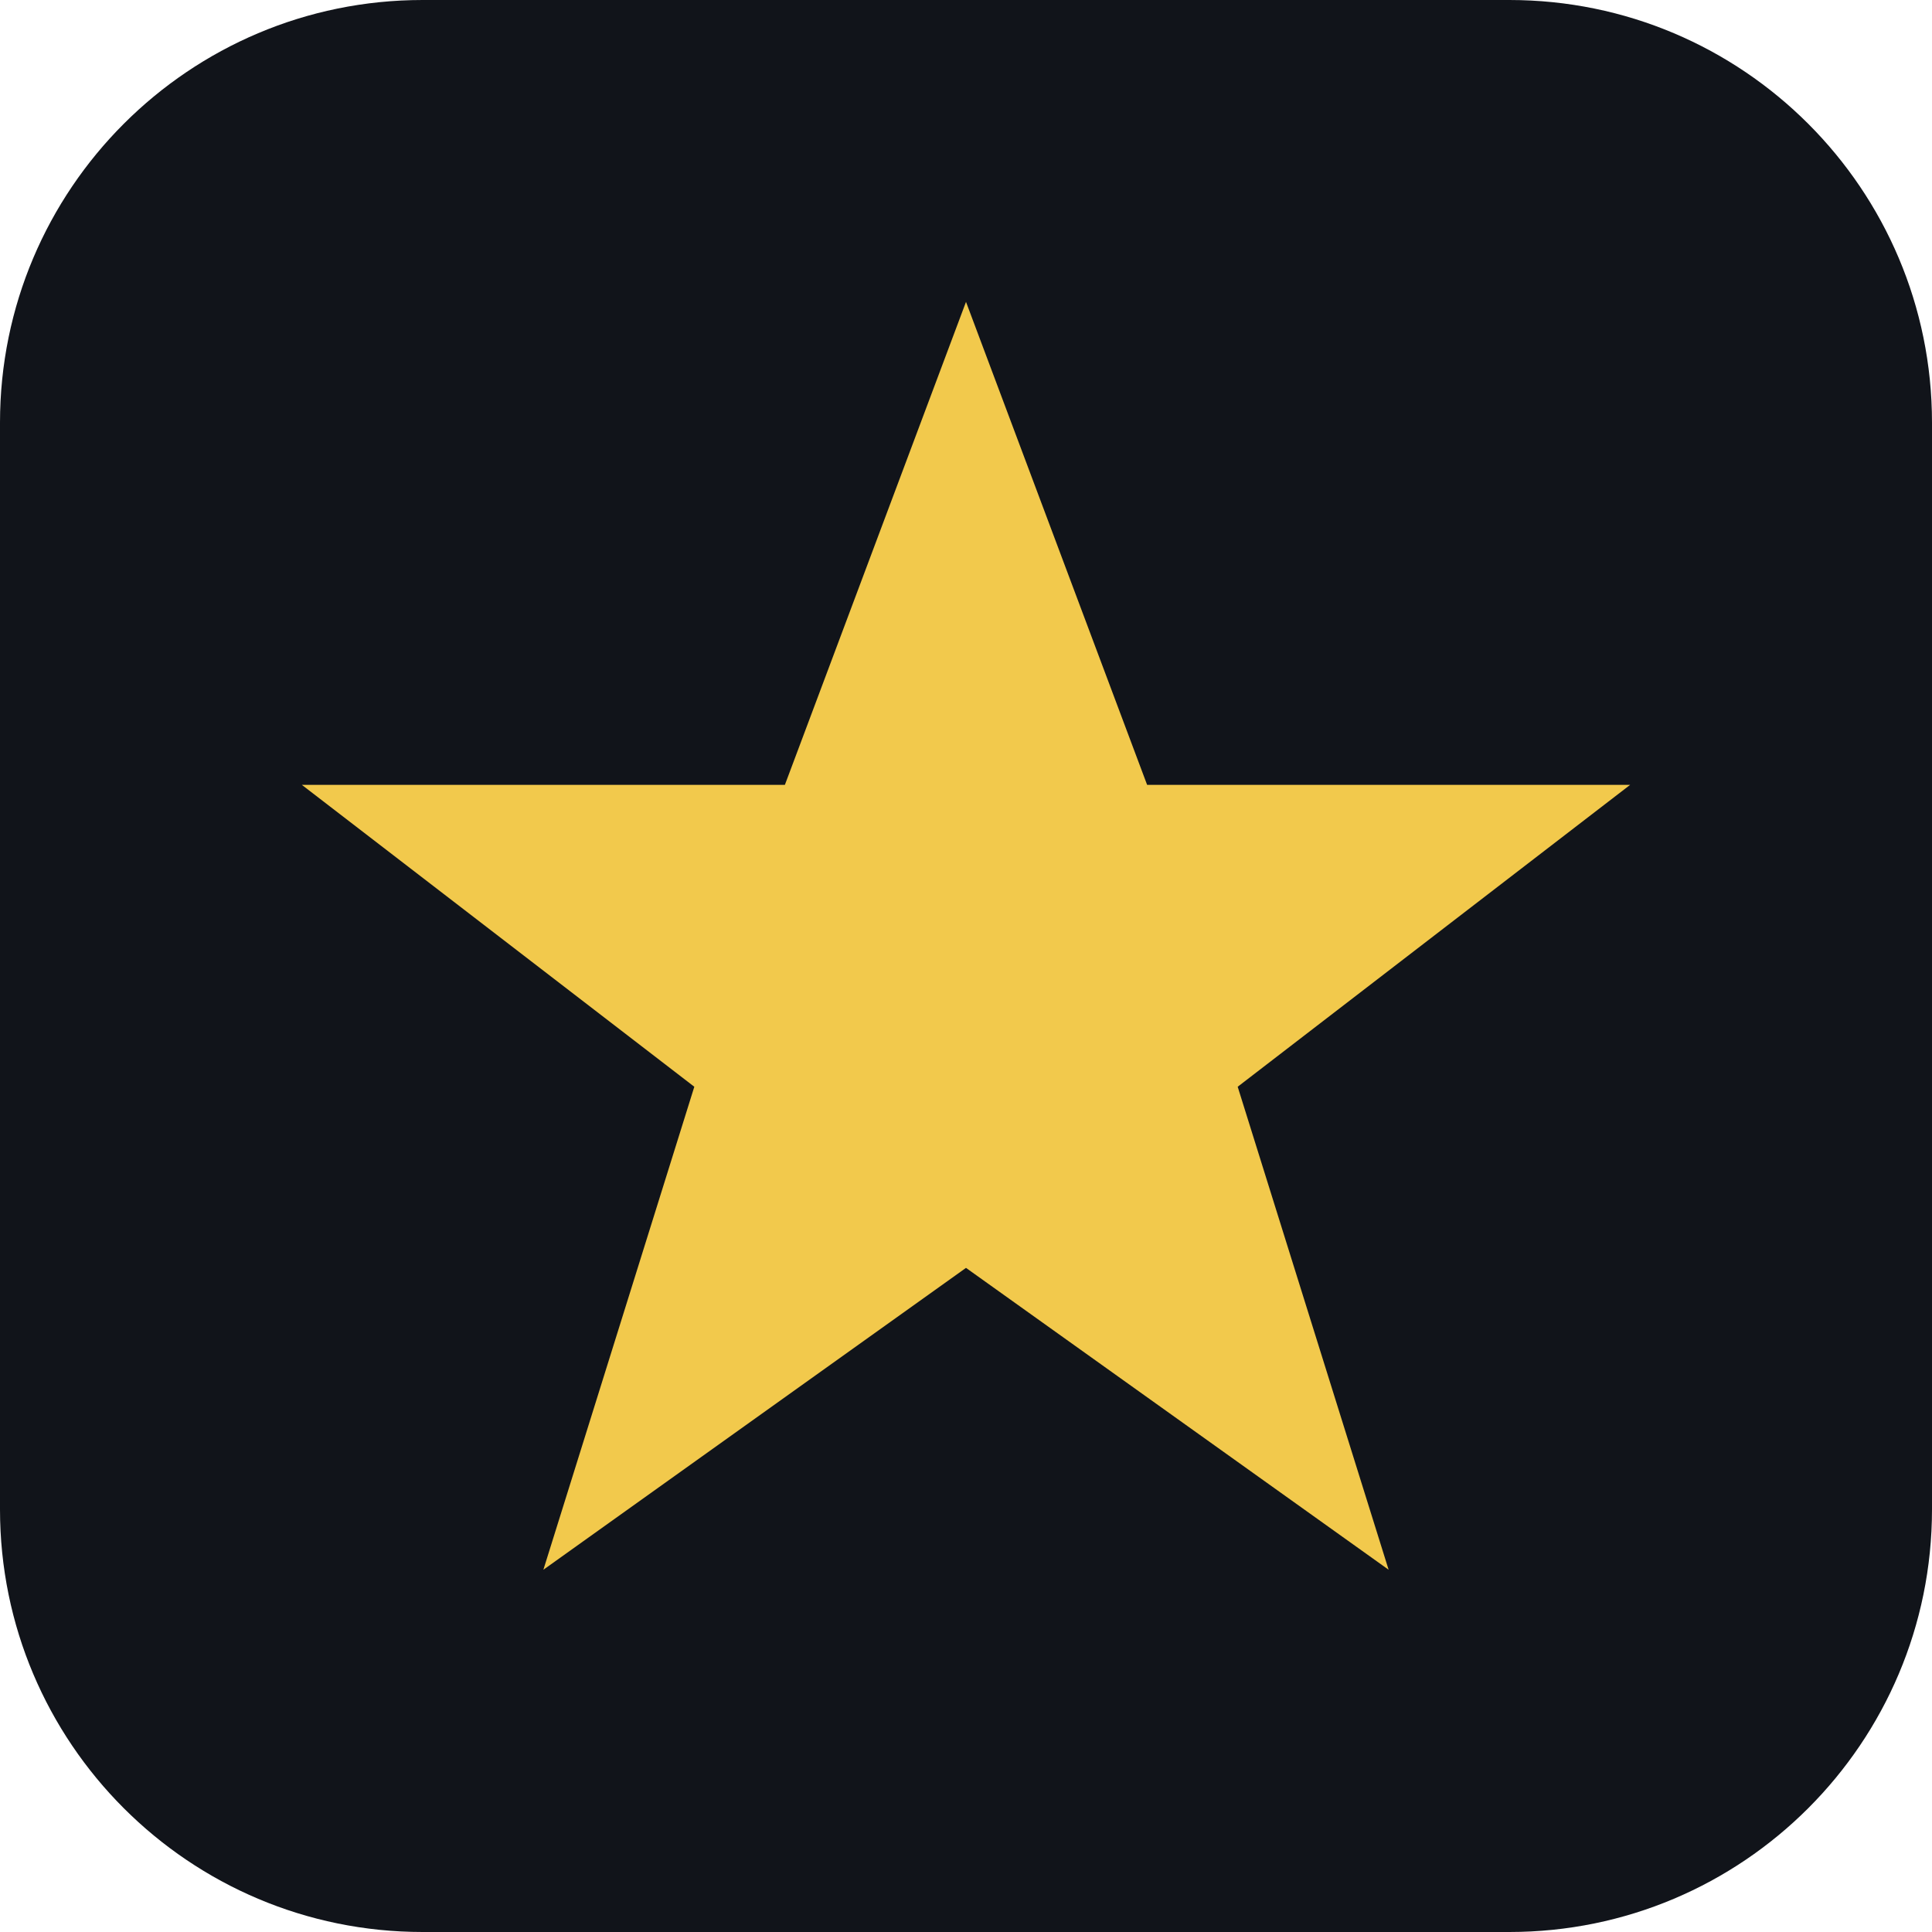
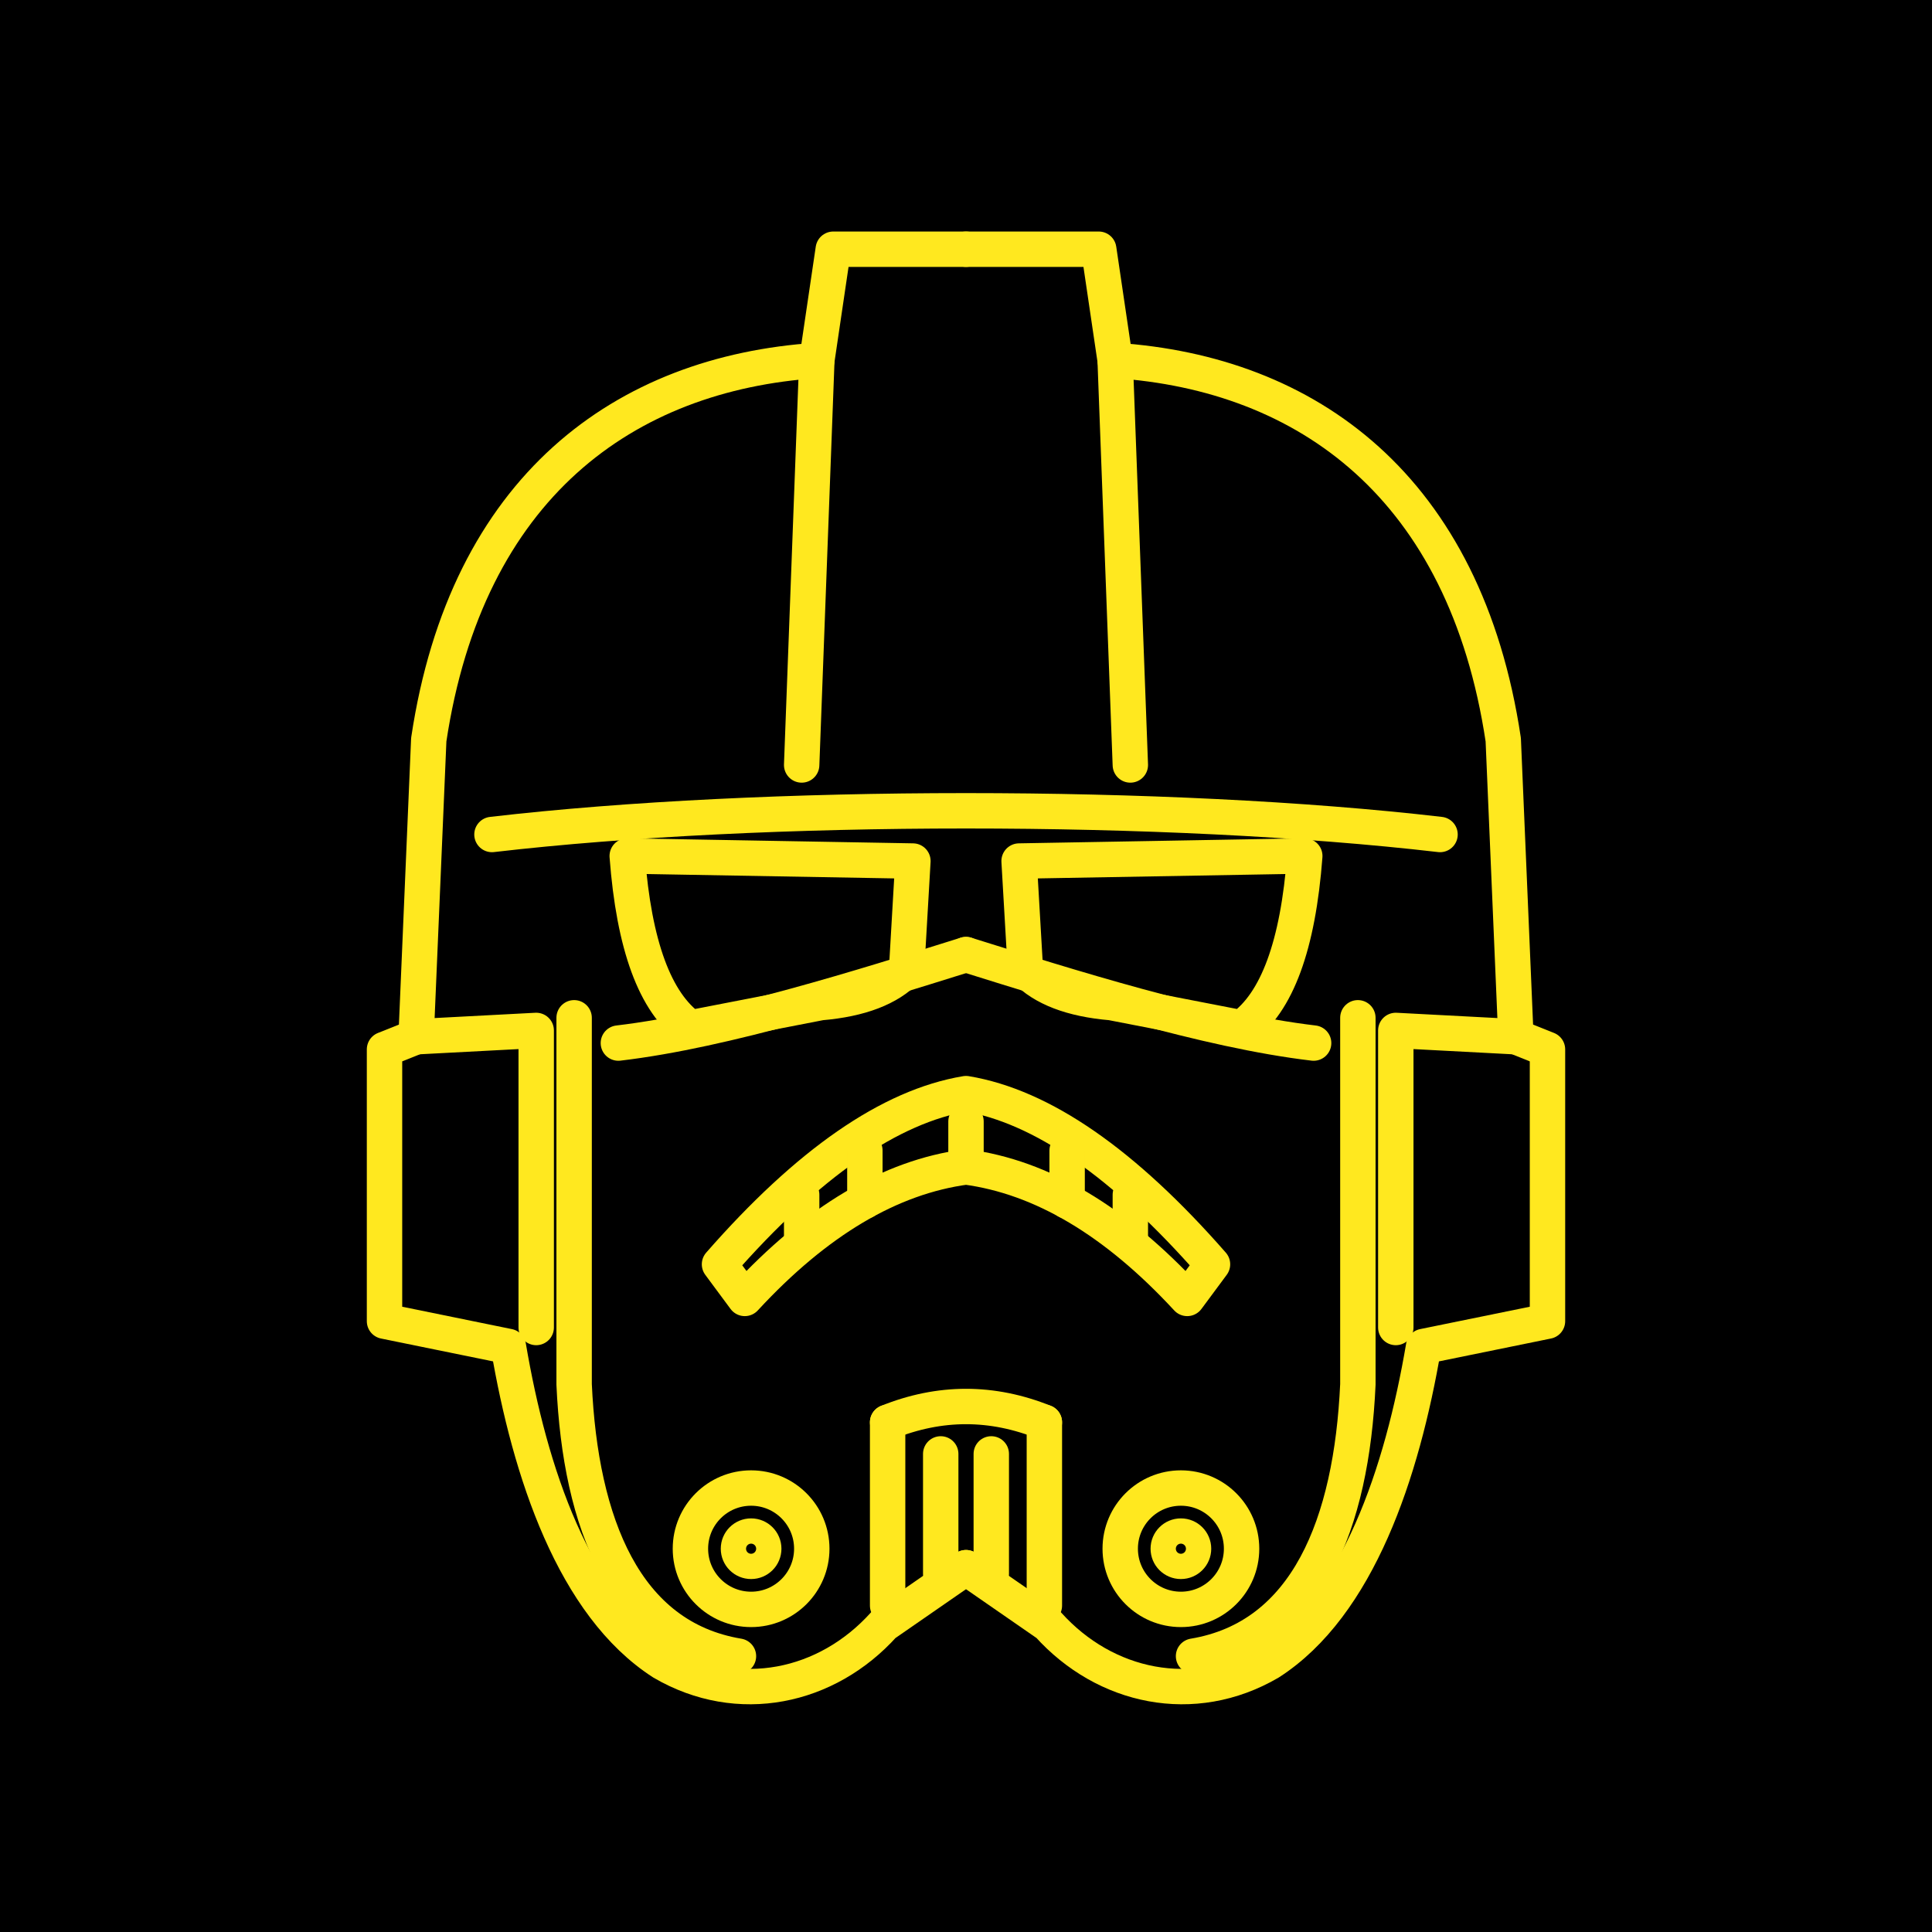
- <svg xmlns="http://www.w3.org/2000/svg" viewBox="0 0 64 64">
-   <rect width="64" height="64" rx="14" fill="#11141a" />
-   <path d="M32 10 L38 26 L54 26 L41 36 L46 52 L32 42 L18 52 L23 36 L10 26 L26 26 Z" fill="#f2c94c" />
+ <svg xmlns="http://www.w3.org/2000/svg" viewBox="0 0 512 512">
+   <rect width="512" height="512" fill="#000" />
+   <g transform="translate(256 258) scale(0.335) translate(-610 -605)" fill="none" stroke="#FFE81F" stroke-width="28" stroke-linejoin="round" stroke-linecap="round">
+     <path d="M610 32 L505 32 L492 120 C340 130 215 220 185 420 L175 655 L150 665 L150 880 L248 900 C265 1000 300 1105 370 1150 C430 1185 500 1170 545 1120 L610 1075" />
+     <path d="M 610.0 32 L 715.0 32 L 728.0 120 C 880.0 130 1005.0 220 1035.0 420 L 1045.0 655 L 1070.0 665 L 1070.0 880 L 972.0 900 C 955.0 1000 920.0 1105 850.0 1150 C 790.0 1185 720.0 1170 675.0 1120 L 610.0 1075" />
+     <path d="M492 120 L480 440" />
+     <path d="M 728.0 120 L 740.0 440" />
+     <path d="M175 655 L270 650 L270 885" />
+     <path d="M 1045.0 655 L 950.0 650 L 950.0 885" />
+     <path d="M342 512 L568 516 L563 602 Q542 624 495 628 L392 648 Q350 618 342 512 Z" />
+     <path d="M 878.0 512 L 652.0 516 L 657.0 602 Q 678.0 624 725.0 628 L 828.0 648 Q 870.0 618 878.0 512 Z" />
+     <path d="M335 660 C420 650 530 615 610 590" />
+     <path d="M 885.0 660 C 800.0 650 690.0 615 610.0 590" />
+     <path d="M300 640 C300 760 300 860 300 930 C305 1040 340 1130 430 1145" />
+     <path d="M 920.0 640 C 920.0 760 920.0 860 920.0 930 C 915.0 1040 880.0 1130 790.0 1145" />
+     <path d="M548 960 L548 1105" />
+     <path d="M 672.0 960 L 672.0 1105" />
+     <path d="M235 495 C450 470 770 470 985 495" />
+     <path d="M415 835 Q520 715 610 700 Q700 715 805 835 L785 862 Q700 770 610 758 Q520 770 435 862 Z" />
+     <path d="M548 960 Q610 935 672 960" />
+     <path d="M590 985 L590 1080 M630 985 L630 1080" />
+     <path d="M480 780 L480 815 M530 745 L530 785 M690 745 L690 785 M740 780 L740 815 M610 722 L610 756 " />
+     <circle cx="440" cy="1060" r="48" />
+     <circle cx="780" cy="1060" r="48" />
+     <circle cx="440" cy="1060" r="10" />
+     <circle cx="780" cy="1060" r="10" />
+   </g>
</svg>
